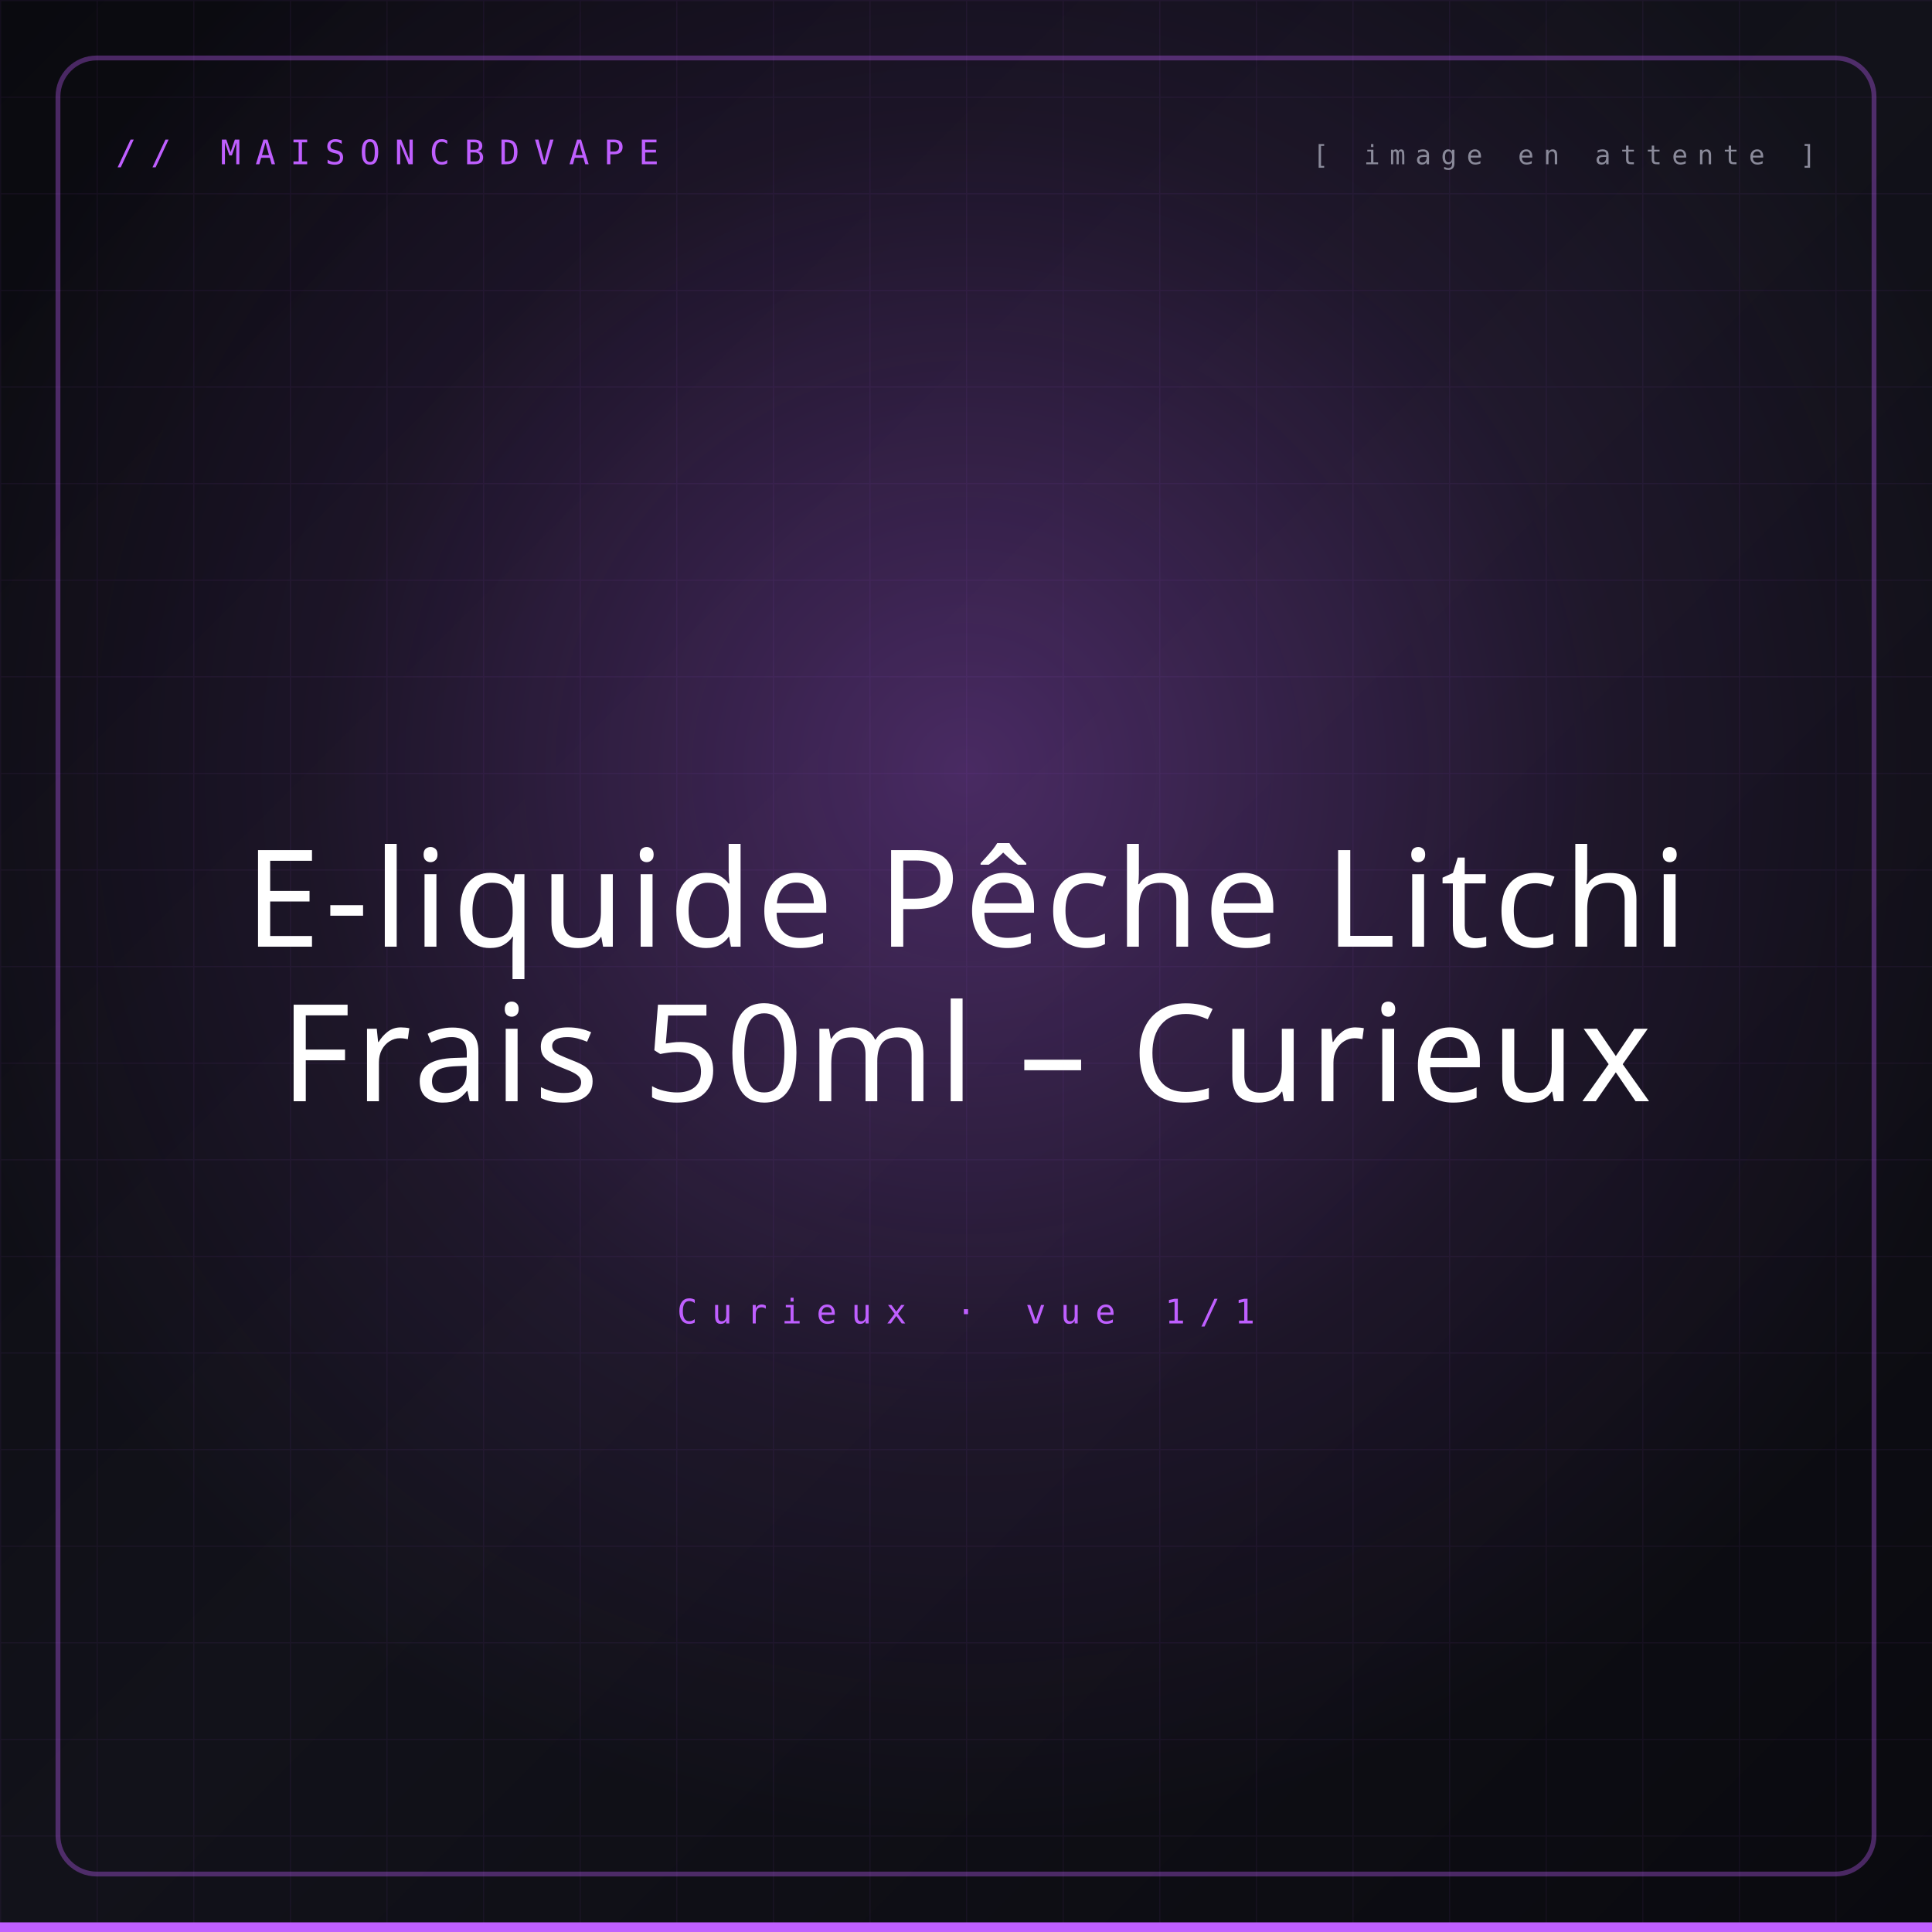
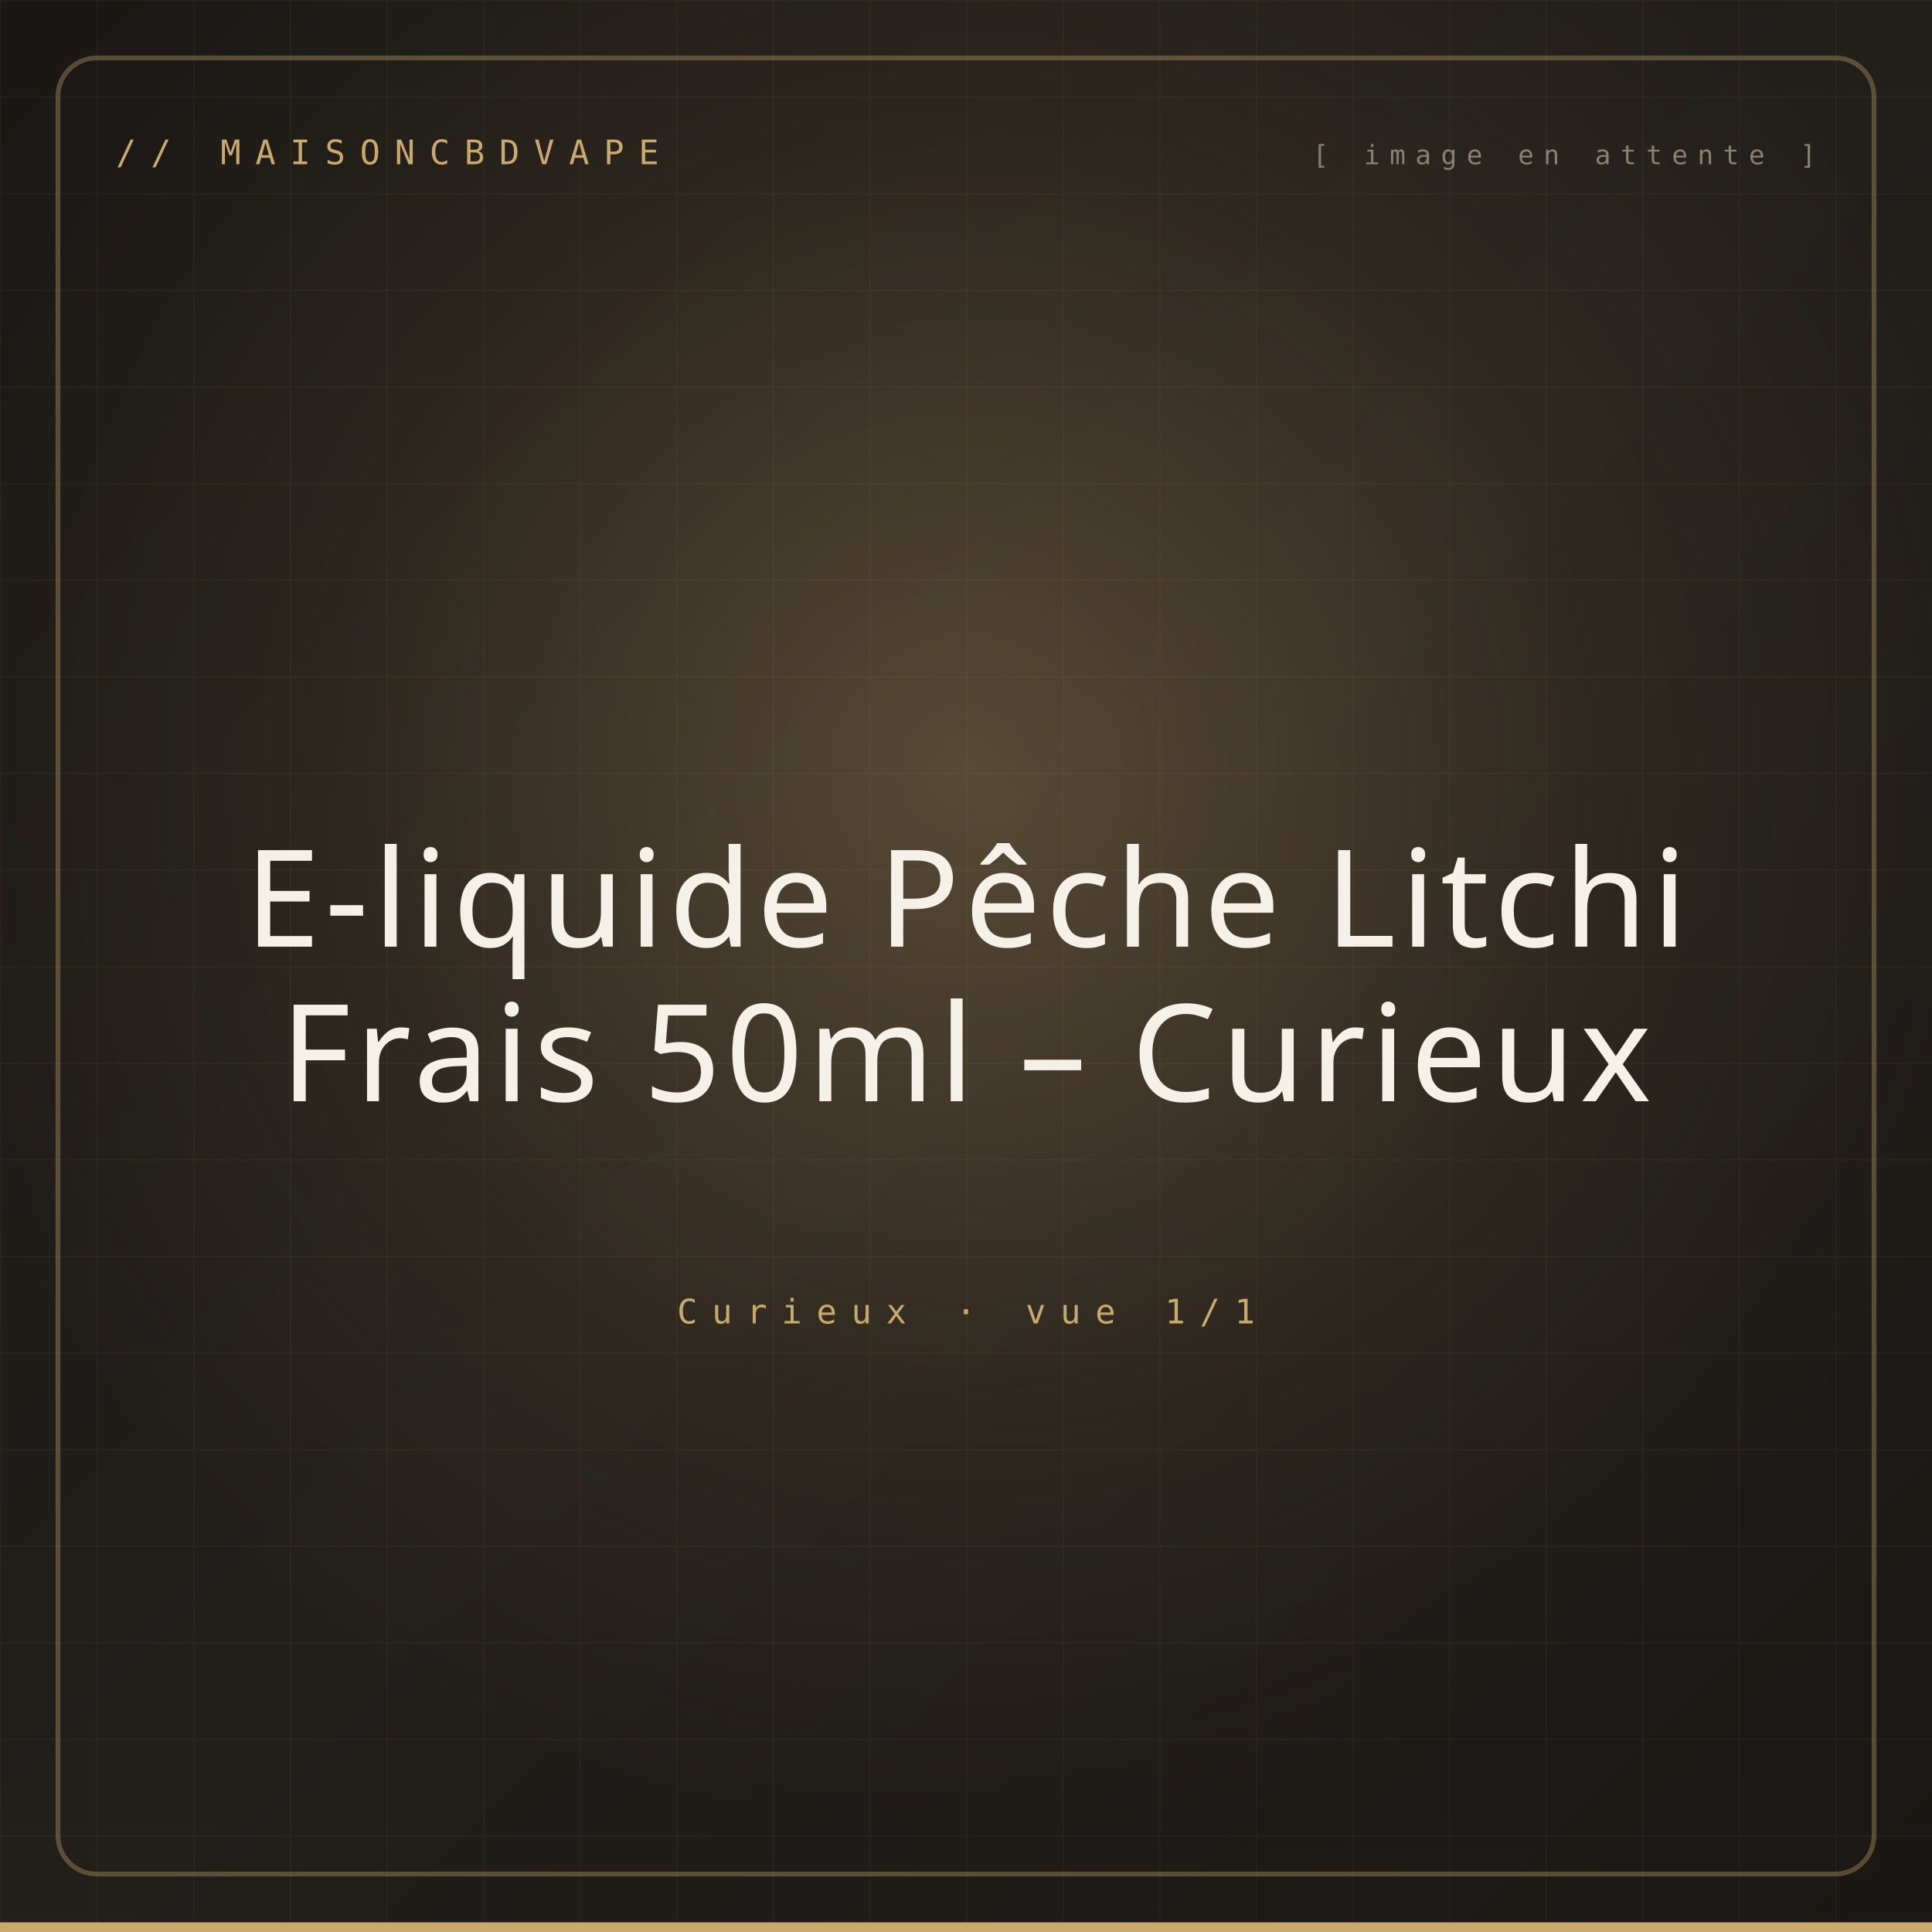
<svg xmlns="http://www.w3.org/2000/svg" viewBox="0 0 800 800" width="800" height="800" role="img" aria-label="E-liquide Pêche Litchi Frais 50ml – Curieux">
  <defs>
    <linearGradient id="bgGrad" x1="0%" y1="0%" x2="100%" y2="100%">
-       <stop offset="0%" stop-color="#0A0A0F" />
-       <stop offset="50%" stop-color="#12121A" />
-       <stop offset="100%" stop-color="#0A0A0F" />
+       <stop offset="0%" stop-color="#1A1714" />
+       <stop offset="50%" stop-color="#221E1A" />
+       <stop offset="100%" stop-color="#1A1714" />
    </linearGradient>
    <radialGradient id="accentGlow" cx="50%" cy="40%" r="55%">
-       <stop offset="0%" stop-color="#BF5FFF" stop-opacity="0.32" />
-       <stop offset="60%" stop-color="#BF5FFF" stop-opacity="0.08" />
-       <stop offset="100%" stop-color="#BF5FFF" stop-opacity="0" />
+       <stop offset="0%" stop-color="#C9A96E" stop-opacity="0.32" />
+       <stop offset="60%" stop-color="#C9A96E" stop-opacity="0.08" />
+       <stop offset="100%" stop-color="#C9A96E" stop-opacity="0" />
    </radialGradient>
    <pattern id="grid" width="40" height="40" patternUnits="userSpaceOnUse">
-       <path d="M 40 0 L 0 0 0 40" fill="none" stroke="#BF5FFF" stroke-opacity="0.06" stroke-width="1" />
+       <path d="M 40 0 L 0 0 0 40" fill="none" stroke="#C9A96E" stroke-opacity="0.06" stroke-width="1" />
    </pattern>
  </defs>
  <rect width="800" height="800" fill="url(#bgGrad)" />
  <rect width="800" height="800" fill="url(#grid)" />
  <rect width="800" height="800" fill="url(#accentGlow)" />
-   <rect x="24" y="24" width="752" height="752" rx="16" ry="16" fill="none" stroke="#BF5FFF" stroke-opacity="0.35" stroke-width="2" />
-   <text x="48" y="68" fill="#BF5FFF" font-family="'Space Mono', monospace" font-size="14" letter-spacing="6" style="text-transform:uppercase;">// MAISONCBDVAPE</text>
-   <text x="752" y="68" text-anchor="end" fill="#8A8A9A" font-family="'Space Mono', monospace" font-size="11" letter-spacing="4" style="text-transform:uppercase;">[ image en attente ]</text>
-   <text x="400" y="392" text-anchor="middle" fill="#FFFFFF" font-family="'Bebas Neue', Impact, sans-serif" font-size="56" letter-spacing="2" style="text-transform:uppercase;">E-liquide Pêche Litchi</text>
-   <text x="400" y="456" text-anchor="middle" fill="#FFFFFF" font-family="'Bebas Neue', Impact, sans-serif" font-size="56" letter-spacing="2" style="text-transform:uppercase;">Frais 50ml – Curieux</text>
-   <text x="400" y="548" text-anchor="middle" fill="#BF5FFF" font-family="'Space Mono', monospace" font-size="14" letter-spacing="6" style="text-transform:uppercase;">Curieux · vue 1/1</text>
-   <rect x="0" y="796" width="800" height="4" fill="#BF5FFF" />
+   <rect x="24" y="24" width="752" height="752" rx="16" ry="16" fill="none" stroke="#C9A96E" stroke-opacity="0.35" stroke-width="2" />
+   <text x="48" y="68" fill="#C9A96E" font-family="'Space Mono', monospace" font-size="14" letter-spacing="6" style="text-transform:uppercase;">// MAISONCBDVAPE</text>
+   <text x="752" y="68" text-anchor="end" fill="#8A8070" font-family="'Space Mono', monospace" font-size="11" letter-spacing="4" style="text-transform:uppercase;">[ image en attente ]</text>
+   <text x="400" y="392" text-anchor="middle" fill="#F5F0E8" font-family="'Bebas Neue', Impact, sans-serif" font-size="56" letter-spacing="2" style="text-transform:uppercase;">E-liquide Pêche Litchi</text>
+   <text x="400" y="456" text-anchor="middle" fill="#F5F0E8" font-family="'Bebas Neue', Impact, sans-serif" font-size="56" letter-spacing="2" style="text-transform:uppercase;">Frais 50ml – Curieux</text>
+   <text x="400" y="548" text-anchor="middle" fill="#C9A96E" font-family="'Space Mono', monospace" font-size="14" letter-spacing="6" style="text-transform:uppercase;">Curieux · vue 1/1</text>
+   <rect x="0" y="796" width="800" height="4" fill="#C9A96E" />
</svg>
